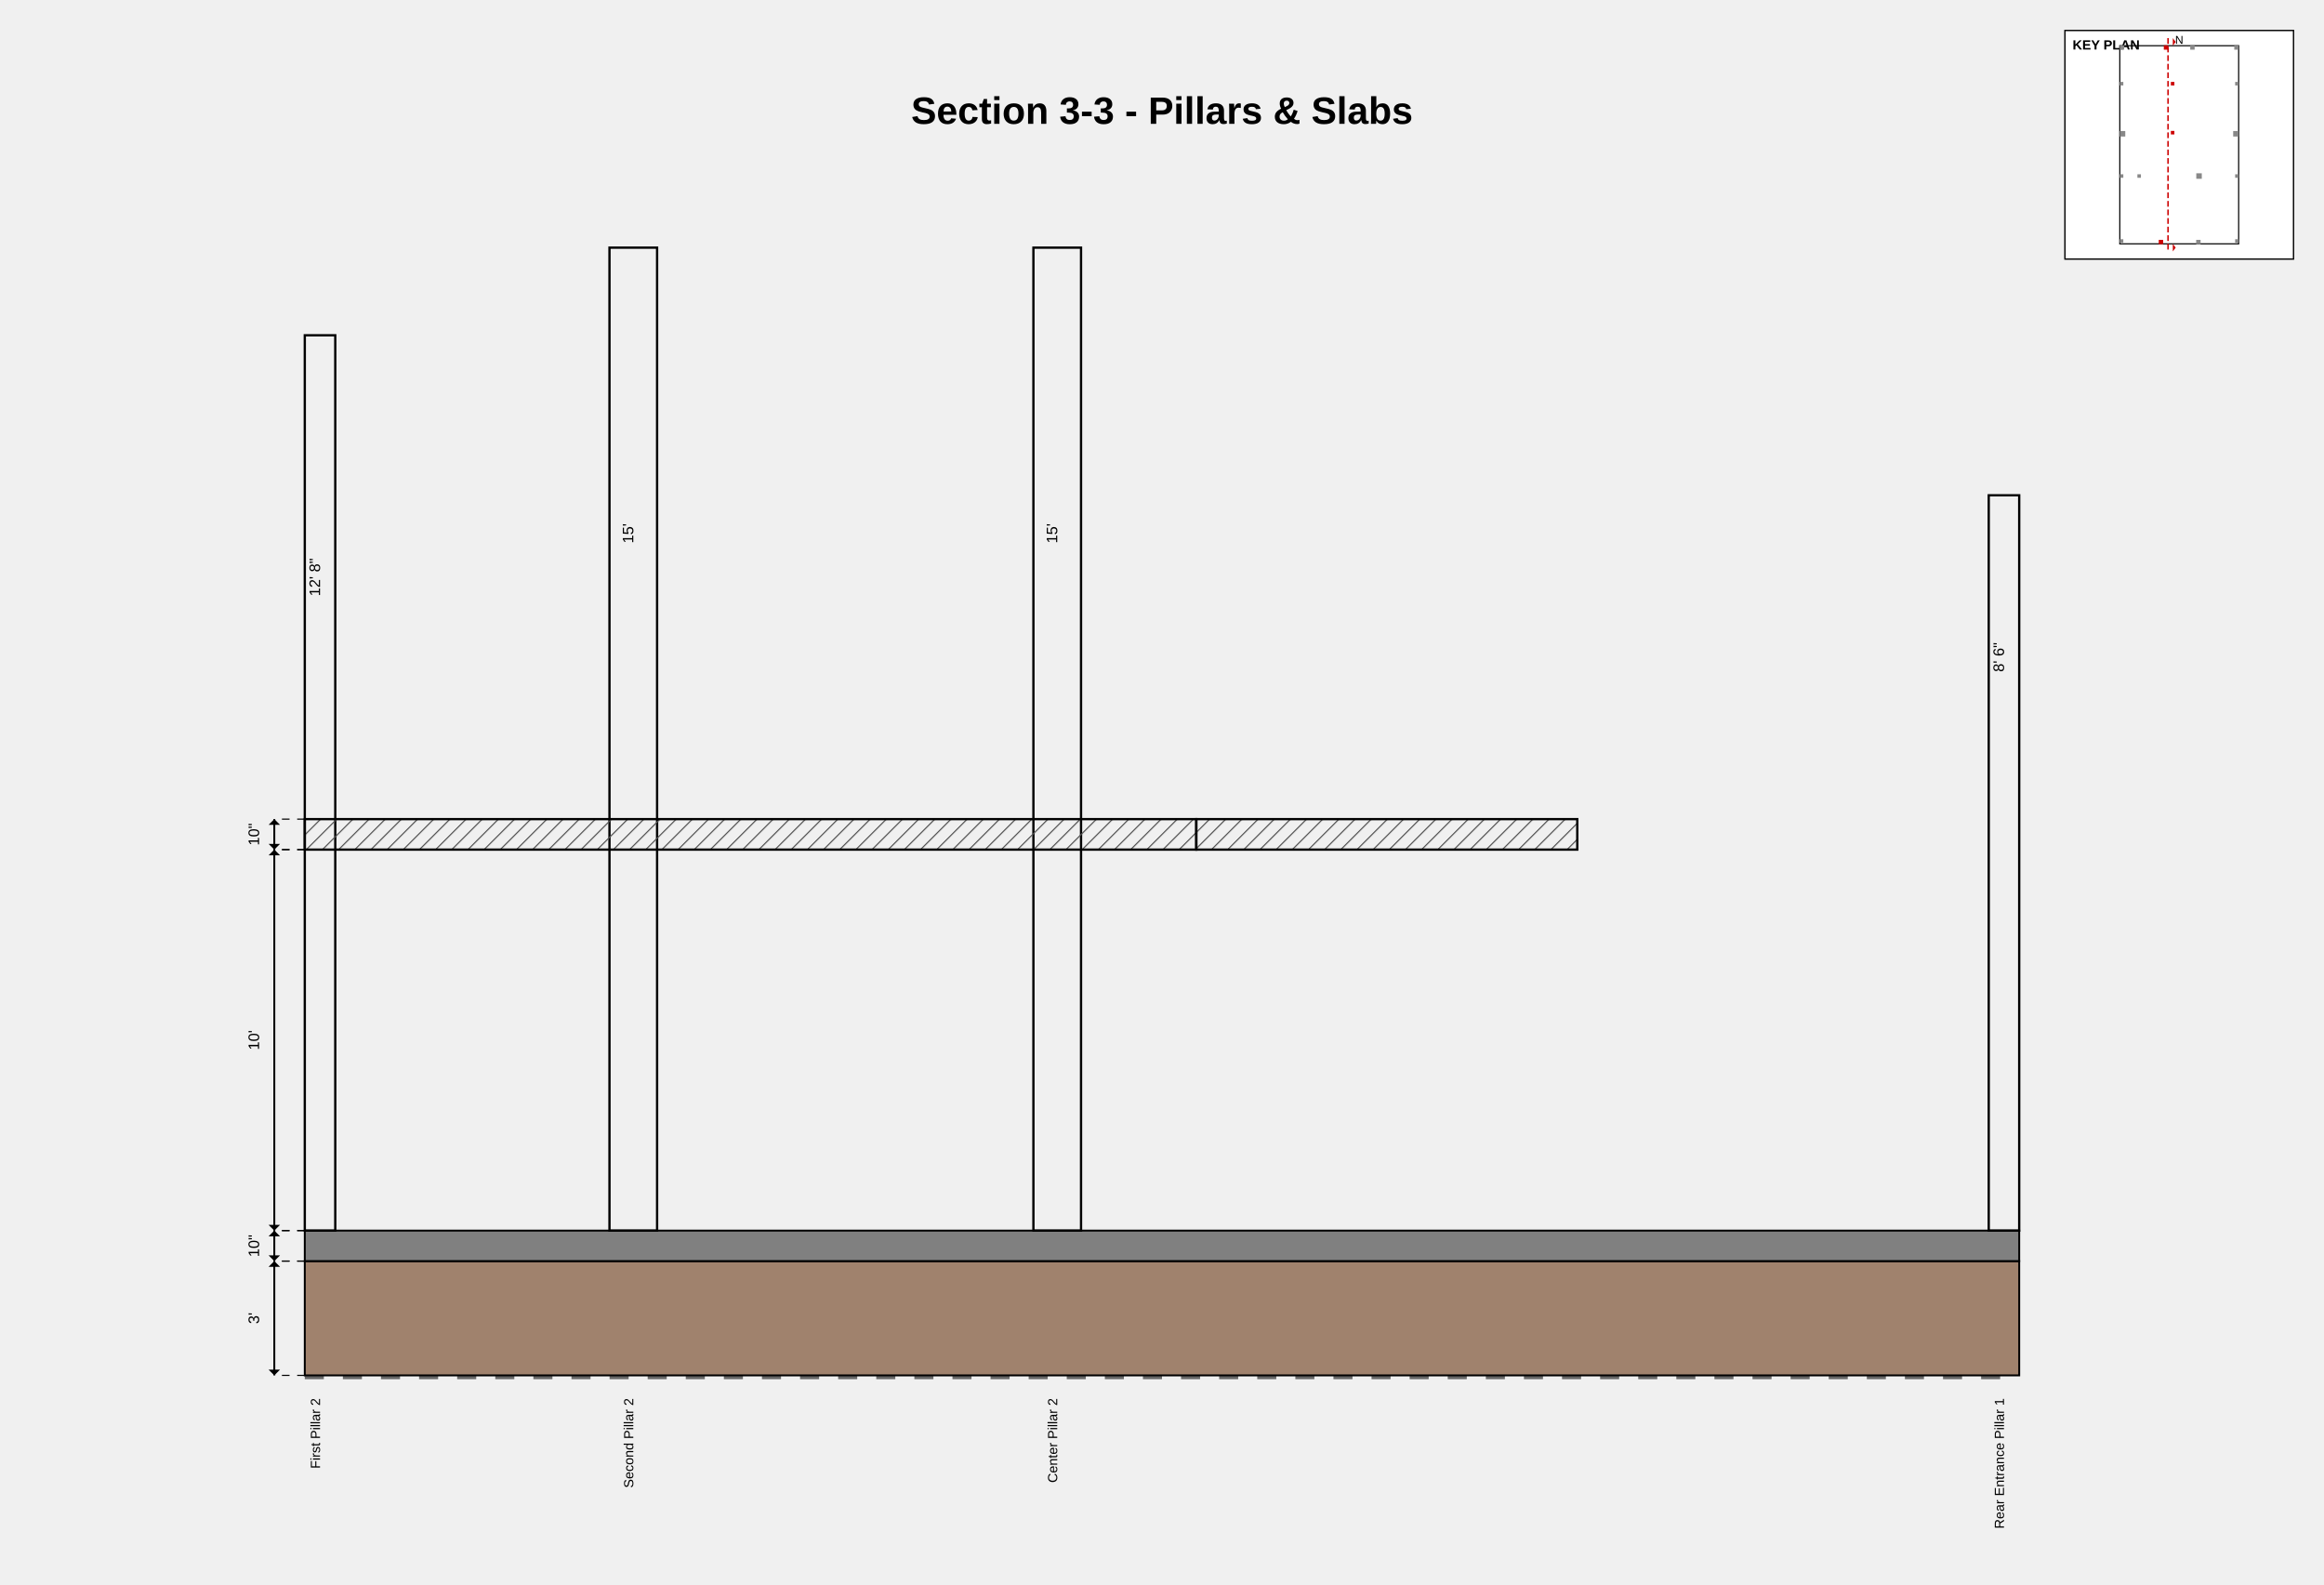
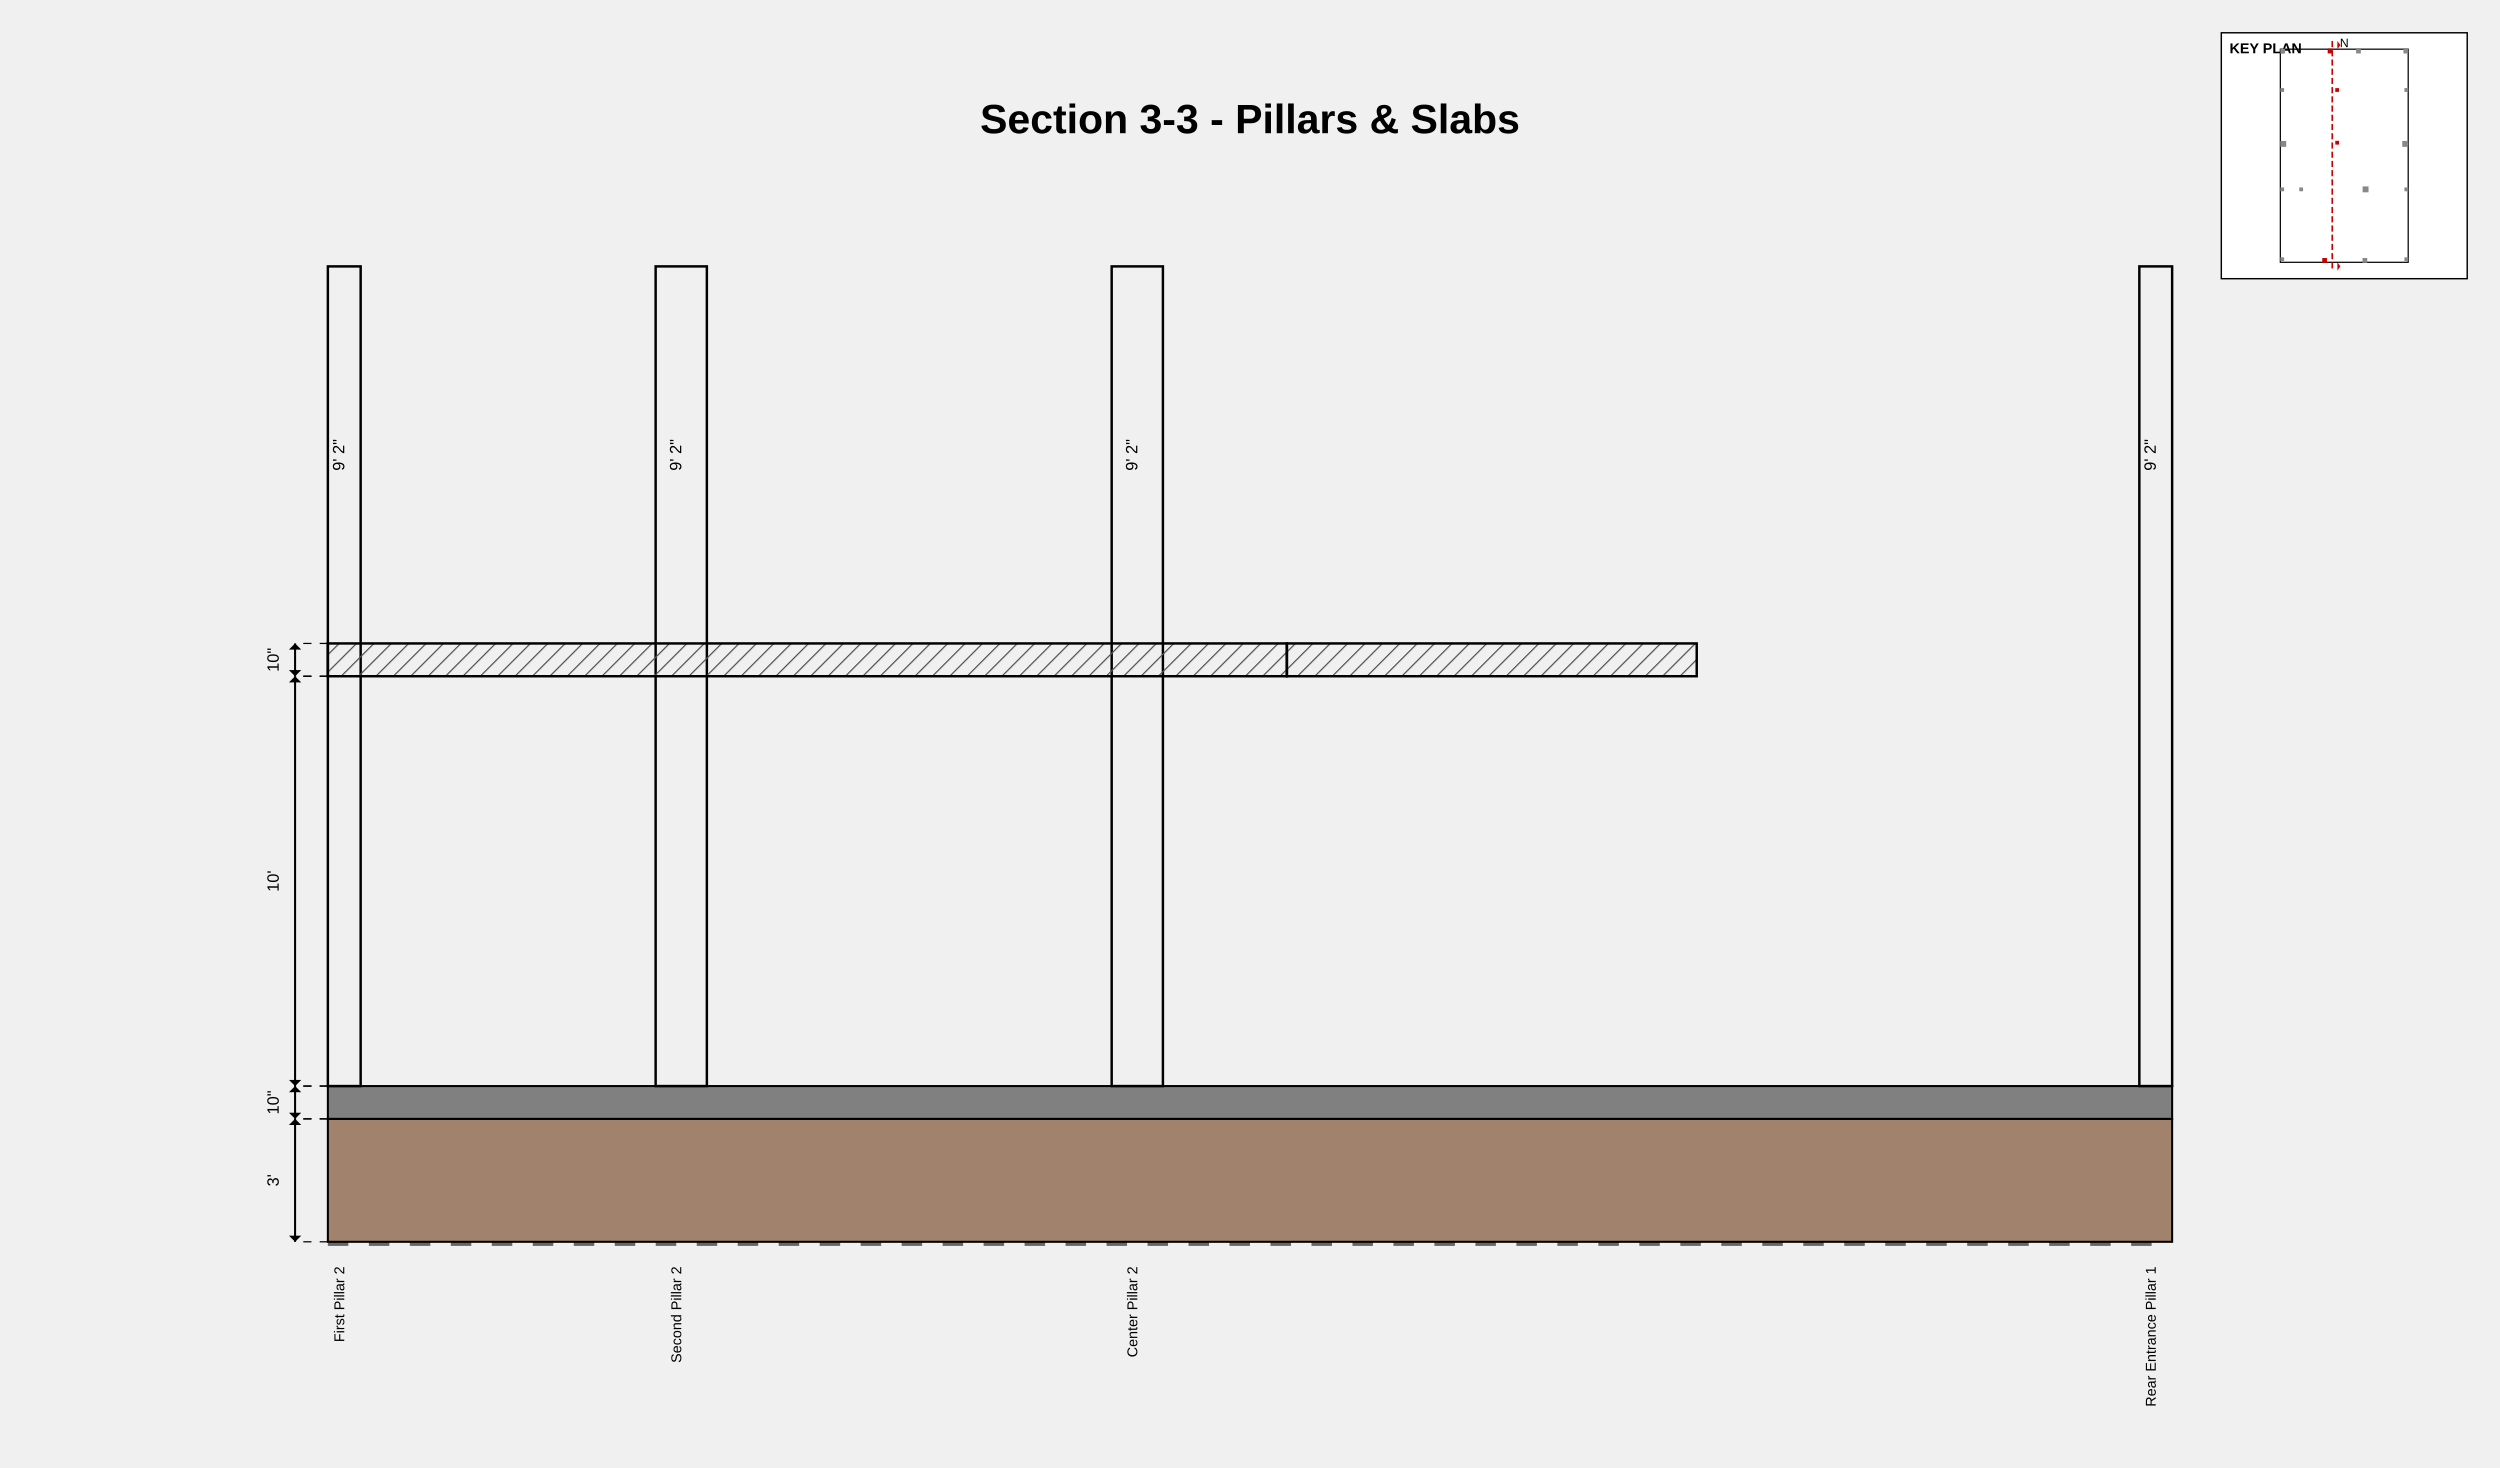
- <svg xmlns="http://www.w3.org/2000/svg" width="1220.0" height="832.0" viewBox="0 0 1220.0 832.0">
+ <svg xmlns="http://www.w3.org/2000/svg" width="1220.0" height="716.0" viewBox="0 0 1220.0 716.0">
  <defs>
    <style>text { font-family: Arial, sans-serif; }</style>
    <pattern id="slab_hatch" patternUnits="userSpaceOnUse" width="3" height="3" patternTransform="rotate(45)">
      <line x1="0" y1="0" x2="0" y2="3" stroke="#555" stroke-width="0.6" />
    </pattern>
  </defs>
  <text x="610.0" y="65" text-anchor="middle" font-size="20" font-weight="bold">Section 3-3 - Pillars &amp; Slabs</text>
  <g class="key-plan">
    <rect x="1084.0" y="16" width="120" height="120" fill="#fff" stroke="#000" stroke-width="0.7" />
    <text x="1088.0" y="26" font-size="7" font-weight="bold" fill="#000">KEY PLAN</text>
    <rect x="1112.8" y="24.0" width="62.4" height="104.0" fill="none" stroke="#000" stroke-width="0.6" />
    <rect x="1112.8" y="23.769" width="2.311" height="2.311" fill="#888" stroke="none" />
    <rect x="1135.911" y="23.769" width="2.311" height="2.311" fill="#c00" stroke="none" />
    <rect x="1149.778" y="23.769" width="2.311" height="2.311" fill="#888" stroke="none" />
    <rect x="1172.889" y="23.769" width="2.311" height="2.311" fill="#888" stroke="none" />
    <rect x="1112.8" y="43.003" width="1.849" height="1.849" fill="#888" stroke="none" />
    <rect x="1139.609" y="43.003" width="1.849" height="1.849" fill="#c00" stroke="none" />
    <rect x="1173.351" y="43.003" width="1.849" height="1.849" fill="#888" stroke="none" />
    <rect x="1112.788" y="68.778" width="2.889" height="2.889" fill="#888" stroke="none" />
    <rect x="1139.609" y="68.72" width="1.849" height="1.849" fill="#c00" stroke="none" />
    <rect x="1172.323" y="68.778" width="2.889" height="2.889" fill="#888" stroke="none" />
    <rect x="1112.8" y="91.484" width="1.849" height="1.849" fill="#888" stroke="none" />
    <rect x="1122.044" y="91.484" width="1.849" height="1.849" fill="#888" stroke="none" />
    <rect x="1152.956" y="90.964" width="2.889" height="2.889" fill="#888" stroke="none" />
    <rect x="1173.351" y="91.484" width="1.849" height="1.849" fill="#888" stroke="none" />
    <rect x="1112.8" y="125.573" width="1.849" height="1.849" fill="#888" stroke="none" />
    <rect x="1133.253" y="125.92" width="2.311" height="2.311" fill="#c00" stroke="none" />
    <rect x="1152.898" y="125.92" width="2.311" height="2.311" fill="#888" stroke="none" />
    <rect x="1173.351" y="125.573" width="1.849" height="1.849" fill="#888" stroke="none" />
    <line x1="1138.136" y1="20.0" x2="1138.136" y2="132.0" stroke="#c00" stroke-width="0.8" stroke-dasharray="3,1.5" />
    <polygon points="1142.136,22.0 1140.636,20.0 1140.636,24.0" fill="#c00" />
    <polygon points="1142.136,130.0 1140.636,128.0 1140.636,132.0" fill="#c00" />
    <text x="1144.0" y="23.0" font-size="6" text-anchor="middle" fill="#000">N</text>
  </g>
  <g transform="translate(160, 90) scale(2.0)">
-     <line x1="0" y1="316" x2="450" y2="316" stroke="#666" stroke-width="2" stroke-dasharray="5,5" />
-     <rect x="0" y="286" width="450" height="30" fill="#A0826D" stroke="#000" stroke-width="0.5" />
-     <rect x="0" y="278" width="450" height="8" fill="#808080" stroke="#000" stroke-width="0.5" />
-     <rect x="79.975" y="20" width="12.5" height="258" fill="none" stroke="#000" stroke-width="0.6" />
-     <rect x="191.25" y="20" width="12.5" height="258" fill="none" stroke="#000" stroke-width="0.6" />
-     <rect x="0.0" y="43" width="8" height="235" fill="none" stroke="#000" stroke-width="0.6" />
-     <rect x="442.0" y="85" width="8" height="193" fill="none" stroke="#000" stroke-width="0.6" />
-     <rect x="0" y="170.0" width="234" height="8" fill="url(#slab_hatch)" stroke="#000" stroke-width="0.6" />
-     <rect x="234" y="170.0" width="100" height="8" fill="url(#slab_hatch)" stroke="#000" stroke-width="0.6" />
-     <text x="86.225" y="95.0" text-anchor="middle" font-size="4.0" fill="#000" transform="rotate(-90 86.225 95.0)">15'</text>
-     <text x="197.5" y="95.0" text-anchor="middle" font-size="4.0" fill="#000" transform="rotate(-90 197.5 95.0)">15'</text>
-     <text x="4.0" y="106.5" text-anchor="middle" font-size="4.0" fill="#000" transform="rotate(-90 4.0 106.5)">12' 8"</text>
-     <text x="446.0" y="127.5" text-anchor="middle" font-size="4.0" fill="#000" transform="rotate(-90 446.0 127.5)">8' 6"</text>
-     <text x="86.225" y="322" text-anchor="end" font-size="3.5" fill="#000" transform="rotate(-90 86.225 322)">Second Pillar 2</text>
-     <text x="197.5" y="322" text-anchor="end" font-size="3.5" fill="#000" transform="rotate(-90 197.5 322)">Center Pillar 2</text>
-     <text x="4.0" y="322" text-anchor="end" font-size="3.5" fill="#000" transform="rotate(-90 4.0 322)">First Pillar 2</text>
-     <text x="446.0" y="322" text-anchor="end" font-size="3.5" fill="#000" transform="rotate(-90 446.0 322)">Rear Entrance Pillar 1</text>
-     <line x1="0" y1="316" x2="-8" y2="316" stroke="#000" stroke-width="0.3" stroke-dasharray="2,2" />
-     <line x1="0" y1="286" x2="-8" y2="286" stroke="#000" stroke-width="0.3" stroke-dasharray="2,2" />
-     <line x1="-8" y1="316" x2="-8" y2="286" stroke="#000" stroke-width="0.5" />
-     <polygon points="-8,316 -9.5,314.5 -6.5,314.5" fill="#000" />
-     <polygon points="-8,286 -9.5,287.5 -6.5,287.5" fill="#000" />
-     <text x="-12" y="301.0" text-anchor="middle" font-size="4" fill="#000" transform="rotate(-90 -12 301.0)">3'</text>
-     <line x1="0" y1="286" x2="-8" y2="286" stroke="#000" stroke-width="0.3" stroke-dasharray="2,2" />
-     <line x1="0" y1="278" x2="-8" y2="278" stroke="#000" stroke-width="0.3" stroke-dasharray="2,2" />
-     <line x1="-8" y1="286" x2="-8" y2="278" stroke="#000" stroke-width="0.5" />
-     <polygon points="-8,286 -9.5,284.5 -6.5,284.5" fill="#000" />
-     <polygon points="-8,278 -9.5,279.5 -6.5,279.5" fill="#000" />
-     <text x="-12" y="282.0" text-anchor="middle" font-size="4" fill="#000" transform="rotate(-90 -12 282.0)">10"</text>
-     <line x1="0" y1="278" x2="-8" y2="278" stroke="#000" stroke-width="0.3" stroke-dasharray="2,2" />
-     <line x1="0" y1="178.0" x2="-8" y2="178.0" stroke="#000" stroke-width="0.3" stroke-dasharray="2,2" />
-     <line x1="-8" y1="278" x2="-8" y2="178.0" stroke="#000" stroke-width="0.5" />
-     <polygon points="-8,278 -9.5,276.5 -6.5,276.5" fill="#000" />
-     <polygon points="-8,178.0 -9.5,179.5 -6.5,179.5" fill="#000" />
-     <text x="-12" y="228.0" text-anchor="middle" font-size="4" fill="#000" transform="rotate(-90 -12 228.0)">10'</text>
-     <line x1="0" y1="178.0" x2="-8" y2="178.0" stroke="#000" stroke-width="0.3" stroke-dasharray="2,2" />
-     <line x1="0" y1="170.0" x2="-8" y2="170.0" stroke="#000" stroke-width="0.3" stroke-dasharray="2,2" />
-     <line x1="-8" y1="178.0" x2="-8" y2="170.0" stroke="#000" stroke-width="0.5" />
-     <polygon points="-8,178.0 -9.5,176.5 -6.5,176.5" fill="#000" />
-     <polygon points="-8,170.0 -9.5,171.5 -6.5,171.5" fill="#000" />
-     <text x="-12" y="174.0" text-anchor="middle" font-size="4" fill="#000" transform="rotate(-90 -12 174.0)">10"</text>
+     <line x1="0" y1="258" x2="450" y2="258" stroke="#666" stroke-width="2" stroke-dasharray="5,5" />
+     <rect x="0" y="228" width="450" height="30" fill="#A0826D" stroke="#000" stroke-width="0.5" />
+     <rect x="0" y="220" width="450" height="8" fill="#808080" stroke="#000" stroke-width="0.5" />
+     <rect x="79.975" y="20" width="12.5" height="200" fill="none" stroke="#000" stroke-width="0.6" />
+     <rect x="191.25" y="20" width="12.5" height="200" fill="none" stroke="#000" stroke-width="0.6" />
+     <rect x="0.0" y="20" width="8" height="200" fill="none" stroke="#000" stroke-width="0.6" />
+     <rect x="442.0" y="20" width="8" height="200" fill="none" stroke="#000" stroke-width="0.6" />
+     <rect x="0" y="112.0" width="234" height="8" fill="url(#slab_hatch)" stroke="#000" stroke-width="0.6" />
+     <rect x="234" y="112.0" width="100" height="8" fill="url(#slab_hatch)" stroke="#000" stroke-width="0.6" />
+     <text x="86.225" y="66.0" text-anchor="middle" font-size="4.0" fill="#000" transform="rotate(-90 86.225 66.0)">9' 2"</text>
+     <text x="197.5" y="66.0" text-anchor="middle" font-size="4.0" fill="#000" transform="rotate(-90 197.5 66.0)">9' 2"</text>
+     <text x="4.0" y="66.0" text-anchor="middle" font-size="4.0" fill="#000" transform="rotate(-90 4.0 66.0)">9' 2"</text>
+     <text x="446.0" y="66.0" text-anchor="middle" font-size="4.0" fill="#000" transform="rotate(-90 446.0 66.0)">9' 2"</text>
+     <text x="86.225" y="264" text-anchor="end" font-size="3.5" fill="#000" transform="rotate(-90 86.225 264)">Second Pillar 2</text>
+     <text x="197.5" y="264" text-anchor="end" font-size="3.5" fill="#000" transform="rotate(-90 197.5 264)">Center Pillar 2</text>
+     <text x="4.0" y="264" text-anchor="end" font-size="3.5" fill="#000" transform="rotate(-90 4.0 264)">First Pillar 2</text>
+     <text x="446.0" y="264" text-anchor="end" font-size="3.5" fill="#000" transform="rotate(-90 446.0 264)">Rear Entrance Pillar 1</text>
+     <line x1="0" y1="258" x2="-8" y2="258" stroke="#000" stroke-width="0.3" stroke-dasharray="2,2" />
+     <line x1="0" y1="228" x2="-8" y2="228" stroke="#000" stroke-width="0.3" stroke-dasharray="2,2" />
+     <line x1="-8" y1="258" x2="-8" y2="228" stroke="#000" stroke-width="0.5" />
+     <polygon points="-8,258 -9.5,256.5 -6.5,256.5" fill="#000" />
+     <polygon points="-8,228 -9.5,229.5 -6.5,229.5" fill="#000" />
+     <text x="-12" y="243.0" text-anchor="middle" font-size="4" fill="#000" transform="rotate(-90 -12 243.0)">3'</text>
+     <line x1="0" y1="228" x2="-8" y2="228" stroke="#000" stroke-width="0.3" stroke-dasharray="2,2" />
+     <line x1="0" y1="220" x2="-8" y2="220" stroke="#000" stroke-width="0.3" stroke-dasharray="2,2" />
+     <line x1="-8" y1="228" x2="-8" y2="220" stroke="#000" stroke-width="0.5" />
+     <polygon points="-8,228 -9.5,226.5 -6.5,226.5" fill="#000" />
+     <polygon points="-8,220 -9.5,221.5 -6.5,221.5" fill="#000" />
+     <text x="-12" y="224.0" text-anchor="middle" font-size="4" fill="#000" transform="rotate(-90 -12 224.0)">10"</text>
+     <line x1="0" y1="220" x2="-8" y2="220" stroke="#000" stroke-width="0.3" stroke-dasharray="2,2" />
+     <line x1="0" y1="120.0" x2="-8" y2="120.0" stroke="#000" stroke-width="0.3" stroke-dasharray="2,2" />
+     <line x1="-8" y1="220" x2="-8" y2="120.0" stroke="#000" stroke-width="0.5" />
+     <polygon points="-8,220 -9.5,218.5 -6.5,218.5" fill="#000" />
+     <polygon points="-8,120.0 -9.5,121.5 -6.5,121.5" fill="#000" />
+     <text x="-12" y="170.0" text-anchor="middle" font-size="4" fill="#000" transform="rotate(-90 -12 170.0)">10'</text>
+     <line x1="0" y1="120.0" x2="-8" y2="120.0" stroke="#000" stroke-width="0.3" stroke-dasharray="2,2" />
+     <line x1="0" y1="112.0" x2="-8" y2="112.0" stroke="#000" stroke-width="0.3" stroke-dasharray="2,2" />
+     <line x1="-8" y1="120.0" x2="-8" y2="112.0" stroke="#000" stroke-width="0.5" />
+     <polygon points="-8,120.0 -9.5,118.5 -6.5,118.5" fill="#000" />
+     <polygon points="-8,112.0 -9.5,113.5 -6.5,113.5" fill="#000" />
+     <text x="-12" y="116.0" text-anchor="middle" font-size="4" fill="#000" transform="rotate(-90 -12 116.0)">10"</text>
  </g>
</svg>
